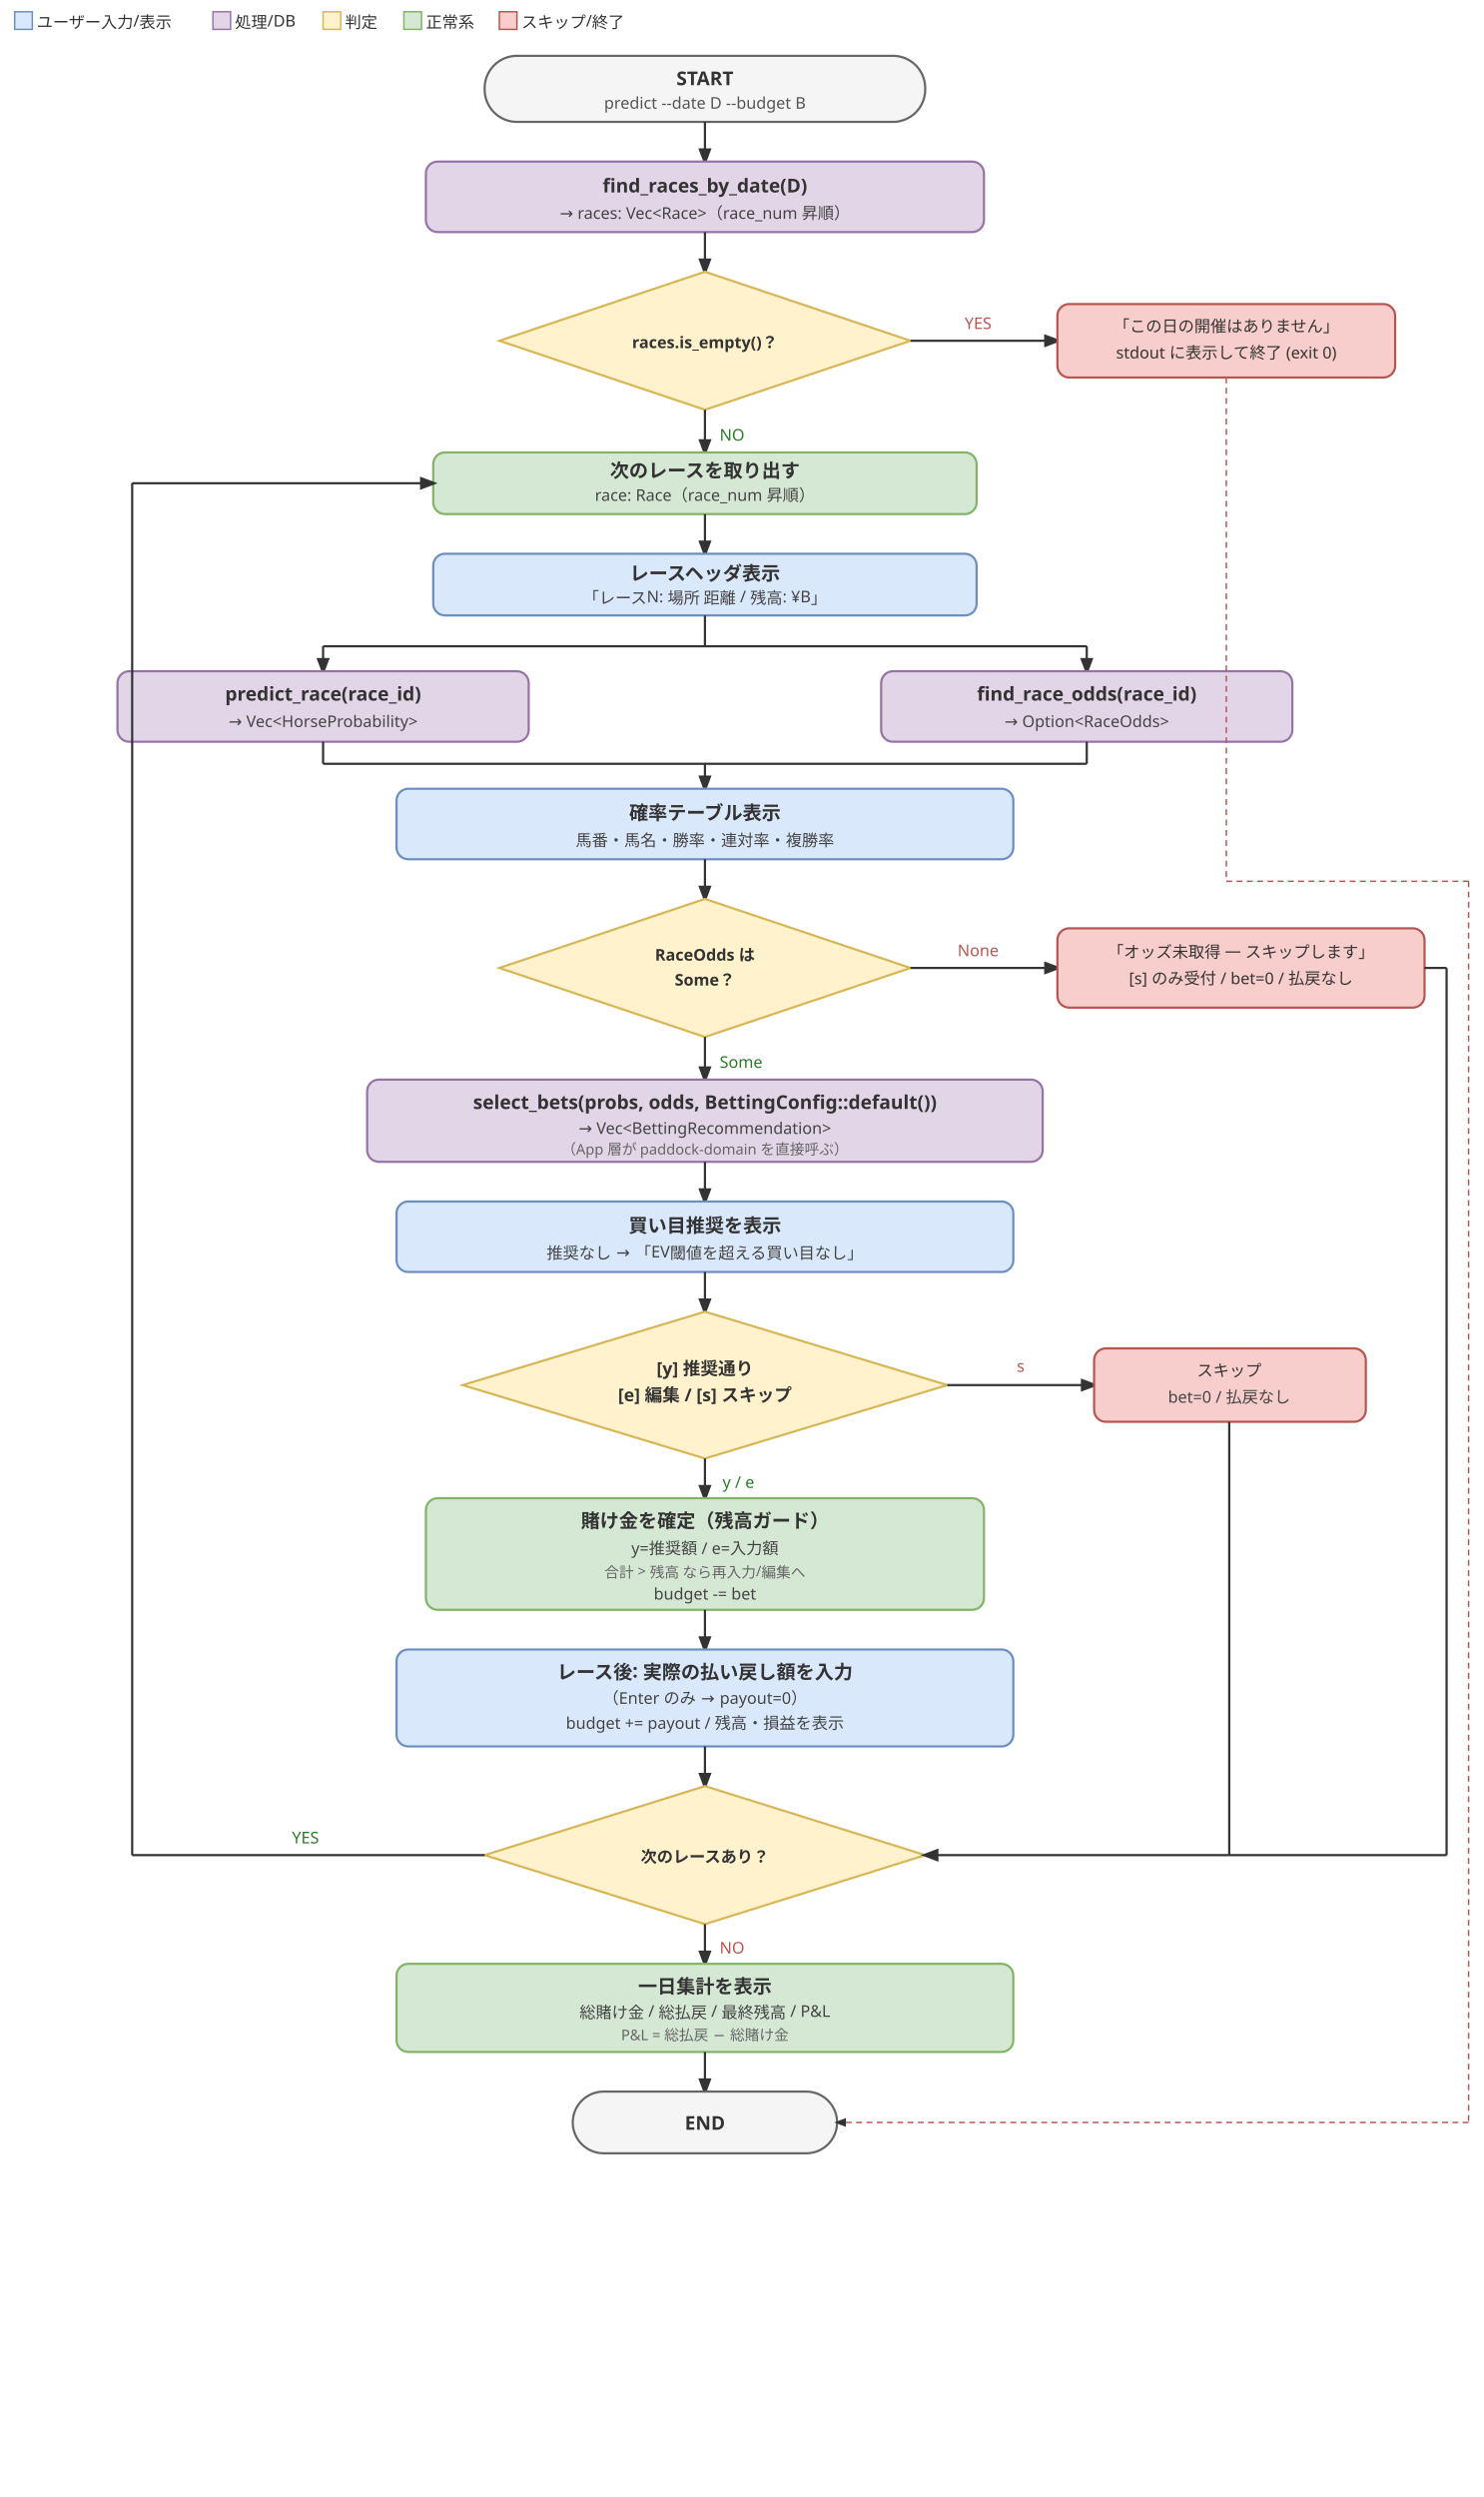
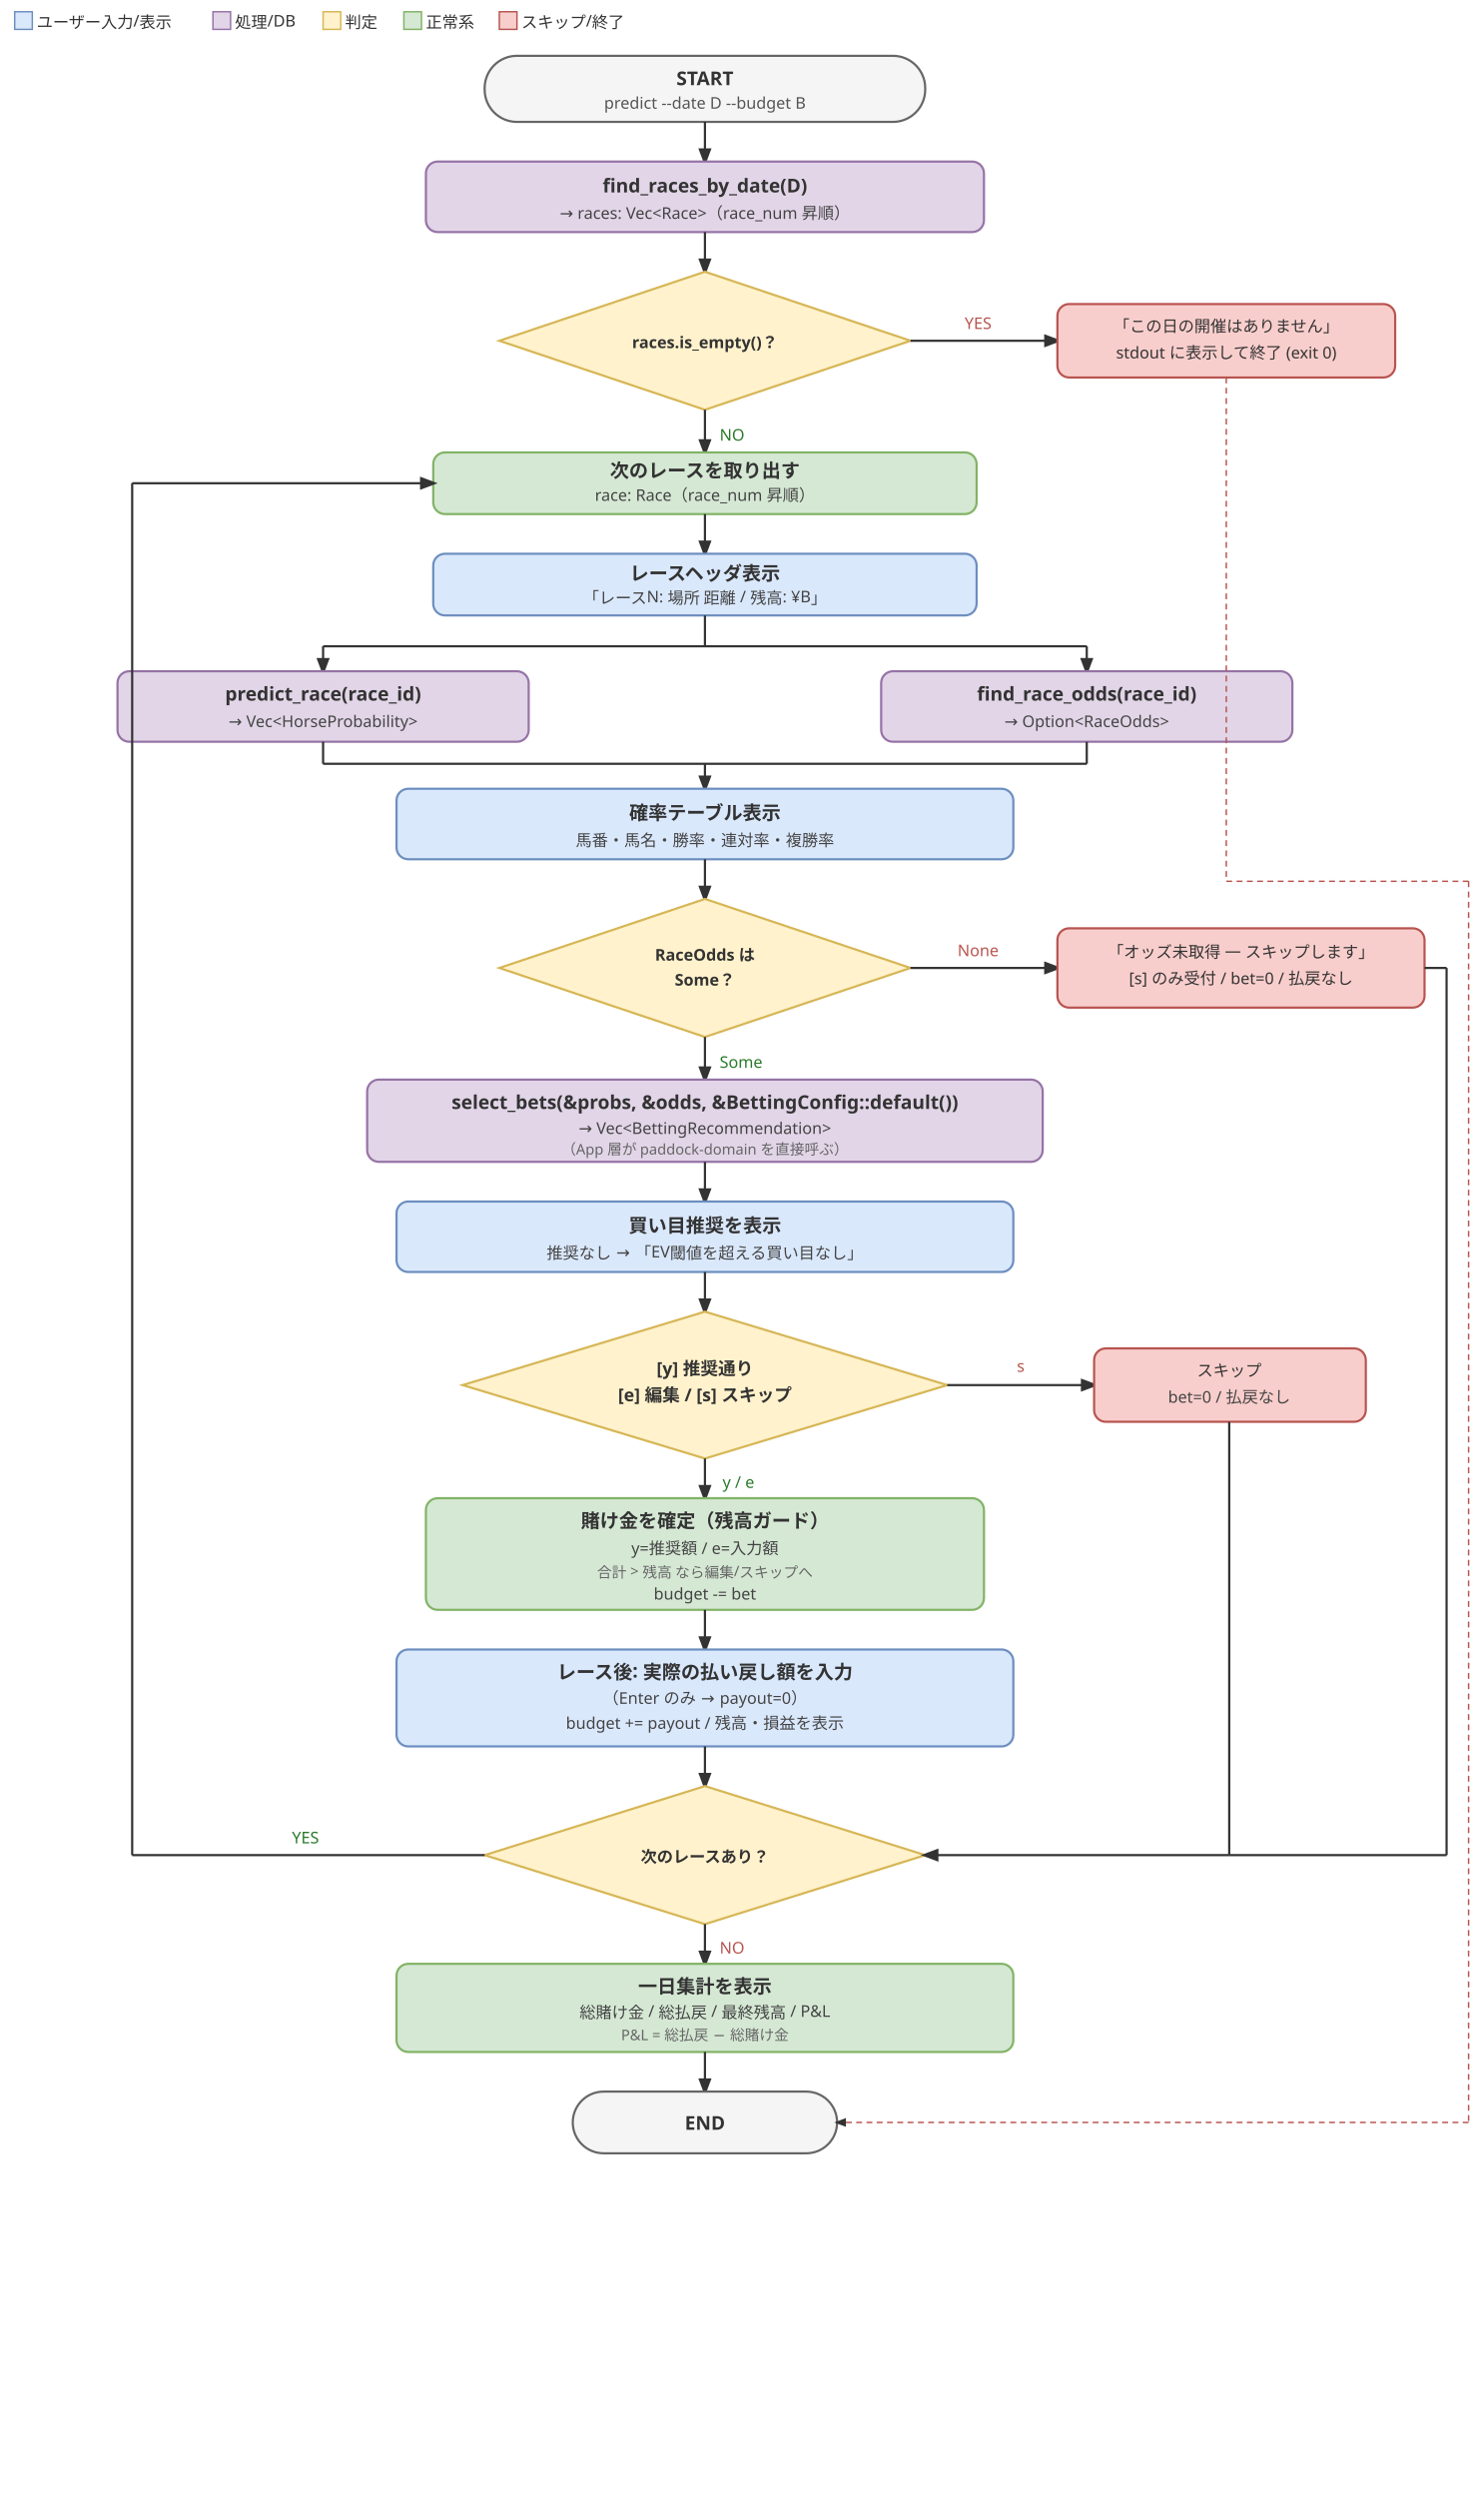
<svg xmlns="http://www.w3.org/2000/svg" width="1010" height="1700" viewBox="0 0 1010 1700" font-family="sans-serif" font-size="13">
  <defs>
    <marker id="arrow" markerWidth="8" markerHeight="8" refX="6" refY="3" orient="auto">
      <path d="M0,0 L0,6 L8,3 z" fill="#333" />
    </marker>
  </defs>
  <rect x="10" y="8" width="12" height="12" fill="#dae8fc" stroke="#6c8ebf" stroke-width="1" />
  <text x="25" y="19" font-size="11" fill="#333">ユーザー入力/表示</text>
  <rect x="145" y="8" width="12" height="12" fill="#e1d5e7" stroke="#9673a6" stroke-width="1" />
  <text x="160" y="19" font-size="11" fill="#333">処理/DB</text>
  <rect x="220" y="8" width="12" height="12" fill="#fff2cc" stroke="#d6b656" stroke-width="1" />
  <text x="235" y="19" font-size="11" fill="#333">判定</text>
  <rect x="275" y="8" width="12" height="12" fill="#d5e8d4" stroke="#82b366" stroke-width="1" />
  <text x="290" y="19" font-size="11" fill="#333">正常系</text>
  <rect x="340" y="8" width="12" height="12" fill="#f8cecc" stroke="#b85450" stroke-width="1" />
  <text x="355" y="19" font-size="11" fill="#333">スキップ/終了</text>
  <rect x="330" y="38" width="300" height="45" rx="22" fill="#f5f5f5" stroke="#666" stroke-width="1.5" />
  <text x="480" y="58" text-anchor="middle" font-weight="bold" fill="#333">START</text>
  <text x="480" y="74" text-anchor="middle" font-size="11" fill="#555">predict --date D --budget B</text>
  <line x1="480" y1="83" x2="480" y2="110" stroke="#333" stroke-width="1.5" marker-end="url(#arrow)" />
  <rect x="290" y="110" width="380" height="48" rx="8" fill="#e1d5e7" stroke="#9673a6" stroke-width="1.5" />
  <text x="480" y="131" text-anchor="middle" font-weight="bold" fill="#333">find_races_by_date(D)</text>
  <text x="480" y="149" text-anchor="middle" font-size="11" fill="#444">→ races: Vec&lt;Race&gt;（race_num 昇順）</text>
  <line x1="480" y1="158" x2="480" y2="185" stroke="#333" stroke-width="1.5" marker-end="url(#arrow)" />
  <polygon points="480,185 620,232 480,279 340,232" fill="#fff2cc" stroke="#d6b656" stroke-width="1.5" />
  <text x="480" y="237" text-anchor="middle" font-size="11" font-weight="bold" fill="#333">races.is_empty()？</text>
  <line x1="620" y1="232" x2="720" y2="232" stroke="#333" stroke-width="1.5" marker-end="url(#arrow)" />
  <text x="666" y="224" text-anchor="middle" font-size="11" fill="#b85450">YES</text>
  <rect x="720" y="207" width="230" height="50" rx="8" fill="#f8cecc" stroke="#b85450" stroke-width="1.5" />
  <text x="835" y="226" text-anchor="middle" font-size="11" fill="#333">「この日の開催はありません」</text>
  <text x="835" y="244" text-anchor="middle" font-size="11" fill="#333">stdout に表示して終了 (exit 0)</text>
  <line x1="480" y1="279" x2="480" y2="308" stroke="#333" stroke-width="1.5" marker-end="url(#arrow)" />
  <text x="490" y="300" font-size="11" fill="#2a7a2a">NO</text>
  <rect x="295" y="308" width="370" height="42" rx="8" fill="#d5e8d4" stroke="#82b366" stroke-width="1.5" />
  <text x="480" y="325" text-anchor="middle" font-weight="bold" fill="#333">次のレースを取り出す</text>
  <text x="480" y="341" text-anchor="middle" font-size="11" fill="#444">race: Race（race_num 昇順）</text>
  <line x1="480" y1="350" x2="480" y2="377" stroke="#333" stroke-width="1.5" marker-end="url(#arrow)" />
  <rect x="295" y="377" width="370" height="42" rx="8" fill="#dae8fc" stroke="#6c8ebf" stroke-width="1.5" />
  <text x="480" y="395" text-anchor="middle" font-weight="bold" fill="#333">レースヘッダ表示</text>
  <text x="480" y="411" text-anchor="middle" font-size="11" fill="#444">「レースN: 場所 距離 / 残高: ¥B」</text>
  <line x1="480" y1="419" x2="480" y2="440" stroke="#333" stroke-width="1.5" />
  <line x1="220" y1="440" x2="740" y2="440" stroke="#333" stroke-width="1.5" />
  <line x1="220" y1="440" x2="220" y2="457" stroke="#333" stroke-width="1.5" marker-end="url(#arrow)" />
  <line x1="740" y1="440" x2="740" y2="457" stroke="#333" stroke-width="1.5" marker-end="url(#arrow)" />
  <rect x="80" y="457" width="280" height="48" rx="8" fill="#e1d5e7" stroke="#9673a6" stroke-width="1.5" />
  <text x="220" y="477" text-anchor="middle" font-weight="bold" fill="#333">predict_race(race_id)</text>
  <text x="220" y="495" text-anchor="middle" font-size="11" fill="#444">→ Vec&lt;HorseProbability&gt;</text>
  <rect x="600" y="457" width="280" height="48" rx="8" fill="#e1d5e7" stroke="#9673a6" stroke-width="1.5" />
  <text x="740" y="477" text-anchor="middle" font-weight="bold" fill="#333">find_race_odds(race_id)</text>
  <text x="740" y="495" text-anchor="middle" font-size="11" fill="#444">→ Option&lt;RaceOdds&gt;</text>
  <line x1="220" y1="505" x2="220" y2="520" stroke="#333" stroke-width="1.5" />
  <line x1="740" y1="505" x2="740" y2="520" stroke="#333" stroke-width="1.5" />
  <line x1="220" y1="520" x2="740" y2="520" stroke="#333" stroke-width="1.5" />
  <line x1="480" y1="520" x2="480" y2="537" stroke="#333" stroke-width="1.5" marker-end="url(#arrow)" />
  <rect x="270" y="537" width="420" height="48" rx="8" fill="#dae8fc" stroke="#6c8ebf" stroke-width="1.5" />
  <text x="480" y="558" text-anchor="middle" font-weight="bold" fill="#333">確率テーブル表示</text>
  <text x="480" y="576" text-anchor="middle" font-size="11" fill="#444">馬番・馬名・勝率・連対率・複勝率</text>
  <line x1="480" y1="585" x2="480" y2="612" stroke="#333" stroke-width="1.5" marker-end="url(#arrow)" />
  <polygon points="480,612 620,659 480,706 340,659" fill="#fff2cc" stroke="#d6b656" stroke-width="1.5" />
  <text x="480" y="654" text-anchor="middle" font-size="11" font-weight="bold" fill="#333">RaceOdds は</text>
  <text x="480" y="671" text-anchor="middle" font-size="11" font-weight="bold" fill="#333">Some？</text>
  <line x1="620" y1="659" x2="720" y2="659" stroke="#333" stroke-width="1.5" marker-end="url(#arrow)" />
  <text x="666" y="651" text-anchor="middle" font-size="11" fill="#b85450">None</text>
  <rect x="720" y="632" width="250" height="54" rx="8" fill="#f8cecc" stroke="#b85450" stroke-width="1.5" />
  <text x="845" y="652" text-anchor="middle" font-size="11" fill="#333">「オッズ未取得 — スキップします」</text>
  <text x="845" y="670" text-anchor="middle" font-size="11" fill="#333">[s] のみ受付 / bet=0 / 払戻なし</text>
  <line x1="480" y1="706" x2="480" y2="735" stroke="#333" stroke-width="1.5" marker-end="url(#arrow)" />
  <text x="490" y="727" font-size="11" fill="#2a7a2a">Some</text>
  <rect x="250" y="735" width="460" height="56" rx="8" fill="#e1d5e7" stroke="#9673a6" stroke-width="1.5" />
-   <text x="480" y="755" text-anchor="middle" font-weight="bold" fill="#333">select_bets(probs, odds, BettingConfig::default())</text>
+   <text x="480" y="755" text-anchor="middle" font-weight="bold" fill="#333">select_bets(&amp;probs, &amp;odds, &amp;BettingConfig::default())</text>
  <text x="480" y="772" text-anchor="middle" font-size="11" fill="#444">→ Vec&lt;BettingRecommendation&gt;</text>
  <text x="480" y="786" text-anchor="middle" font-size="10" fill="#666">（App 層が paddock-domain を直接呼ぶ）</text>
  <line x1="480" y1="791" x2="480" y2="818" stroke="#333" stroke-width="1.5" marker-end="url(#arrow)" />
  <rect x="270" y="818" width="420" height="48" rx="8" fill="#dae8fc" stroke="#6c8ebf" stroke-width="1.5" />
  <text x="480" y="839" text-anchor="middle" font-weight="bold" fill="#333">買い目推奨を表示</text>
  <text x="480" y="857" text-anchor="middle" font-size="11" fill="#444">推奨なし → 「EV閾値を超える買い目なし」</text>
  <line x1="480" y1="866" x2="480" y2="893" stroke="#333" stroke-width="1.5" marker-end="url(#arrow)" />
  <polygon points="480,893 645,943 480,993 315,943" fill="#fff2cc" stroke="#d6b656" stroke-width="1.5" />
  <text x="480" y="936" text-anchor="middle" font-size="12" font-weight="bold" fill="#333">[y] 推奨通り</text>
  <text x="480" y="954" text-anchor="middle" font-size="12" font-weight="bold" fill="#333">[e] 編集 / [s] スキップ</text>
  <line x1="645" y1="943" x2="745" y2="943" stroke="#333" stroke-width="1.5" marker-end="url(#arrow)" />
  <text x="695" y="934" text-anchor="middle" font-size="11" fill="#b85450">s</text>
  <rect x="745" y="918" width="185" height="50" rx="8" fill="#f8cecc" stroke="#b85450" stroke-width="1.5" />
  <text x="837" y="937" text-anchor="middle" font-size="11" fill="#333">スキップ</text>
  <text x="837" y="955" text-anchor="middle" font-size="11" fill="#444">bet=0 / 払戻なし</text>
  <line x1="480" y1="993" x2="480" y2="1020" stroke="#333" stroke-width="1.5" marker-end="url(#arrow)" />
  <text x="492" y="1013" font-size="11" fill="#2a7a2a">y / e</text>
  <rect x="290" y="1020" width="380" height="76" rx="8" fill="#d5e8d4" stroke="#82b366" stroke-width="1.5" />
  <text x="480" y="1040" text-anchor="middle" font-weight="bold" fill="#333">賭け金を確定（残高ガード）</text>
  <text x="480" y="1058" text-anchor="middle" font-size="11" fill="#444">y=推奨額 / e=入力額</text>
-   <text x="480" y="1074" text-anchor="middle" font-size="10" fill="#666">合計 &gt; 残高 なら再入力/編集へ</text>
+   <text x="480" y="1074" text-anchor="middle" font-size="10" fill="#666">合計 &gt; 残高 なら編集/スキップへ</text>
  <text x="480" y="1089" text-anchor="middle" font-size="11" fill="#444">budget -= bet</text>
  <line x1="480" y1="1096" x2="480" y2="1123" stroke="#333" stroke-width="1.5" marker-end="url(#arrow)" />
  <rect x="270" y="1123" width="420" height="66" rx="8" fill="#dae8fc" stroke="#6c8ebf" stroke-width="1.5" />
  <text x="480" y="1143" text-anchor="middle" font-weight="bold" fill="#333">レース後: 実際の払い戻し額を入力</text>
  <text x="480" y="1160" text-anchor="middle" font-size="11" fill="#444">（Enter のみ → payout=0）</text>
  <text x="480" y="1177" text-anchor="middle" font-size="11" fill="#444">budget += payout / 残高・損益を表示</text>
  <line x1="480" y1="1189" x2="480" y2="1216" stroke="#333" stroke-width="1.5" marker-end="url(#arrow)" />
  <polygon points="480,1216 630,1263 480,1310 330,1263" fill="#fff2cc" stroke="#d6b656" stroke-width="1.5" />
  <text x="480" y="1268" text-anchor="middle" font-size="11" font-weight="bold" fill="#333">次のレースあり？</text>
  <line x1="837" y1="968" x2="837" y2="1263" stroke="#333" stroke-width="1.5" />
  <line x1="837" y1="1263" x2="630" y2="1263" stroke="#333" stroke-width="1.5" marker-end="url(#arrow)" />
  <line x1="970" y1="659" x2="985" y2="659" stroke="#333" stroke-width="1.5" />
  <line x1="985" y1="659" x2="985" y2="1263" stroke="#333" stroke-width="1.5" />
  <line x1="985" y1="1263" x2="837" y2="1263" stroke="#333" stroke-width="1.5" />
  <line x1="330" y1="1263" x2="90" y2="1263" stroke="#333" stroke-width="1.5" />
  <text x="208" y="1255" text-anchor="middle" font-size="11" fill="#2a7a2a">YES</text>
  <line x1="90" y1="1263" x2="90" y2="329" stroke="#333" stroke-width="1.5" />
  <line x1="90" y1="329" x2="295" y2="329" stroke="#333" stroke-width="1.5" marker-end="url(#arrow)" />
  <line x1="480" y1="1310" x2="480" y2="1337" stroke="#333" stroke-width="1.5" marker-end="url(#arrow)" />
  <text x="490" y="1330" font-size="11" fill="#b85450">NO</text>
  <rect x="270" y="1337" width="420" height="60" rx="8" fill="#d5e8d4" stroke="#82b366" stroke-width="1.5" />
  <text x="480" y="1357" text-anchor="middle" font-weight="bold" fill="#333">一日集計を表示</text>
  <text x="480" y="1374" text-anchor="middle" font-size="11" fill="#444">総賭け金 / 総払戻 / 最終残高 / P&amp;L</text>
  <text x="480" y="1389" text-anchor="middle" font-size="10" fill="#666">P&amp;L = 総払戻 − 総賭け金</text>
  <line x1="480" y1="1397" x2="480" y2="1424" stroke="#333" stroke-width="1.5" marker-end="url(#arrow)" />
  <rect x="390" y="1424" width="180" height="42" rx="21" fill="#f5f5f5" stroke="#666" stroke-width="1.5" />
  <text x="480" y="1450" text-anchor="middle" font-weight="bold" fill="#333">END</text>
  <line x1="835" y1="257" x2="835" y2="600" stroke="#b85450" stroke-width="1" stroke-dasharray="4,3" />
  <line x1="835" y1="600" x2="1000" y2="600" stroke="#b85450" stroke-width="1" stroke-dasharray="4,3" />
  <line x1="1000" y1="600" x2="1000" y2="1445" stroke="#b85450" stroke-width="1" stroke-dasharray="4,3" />
  <line x1="1000" y1="1445" x2="570" y2="1445" stroke="#b85450" stroke-width="1" stroke-dasharray="4,3" marker-end="url(#arrow)" />
</svg>
